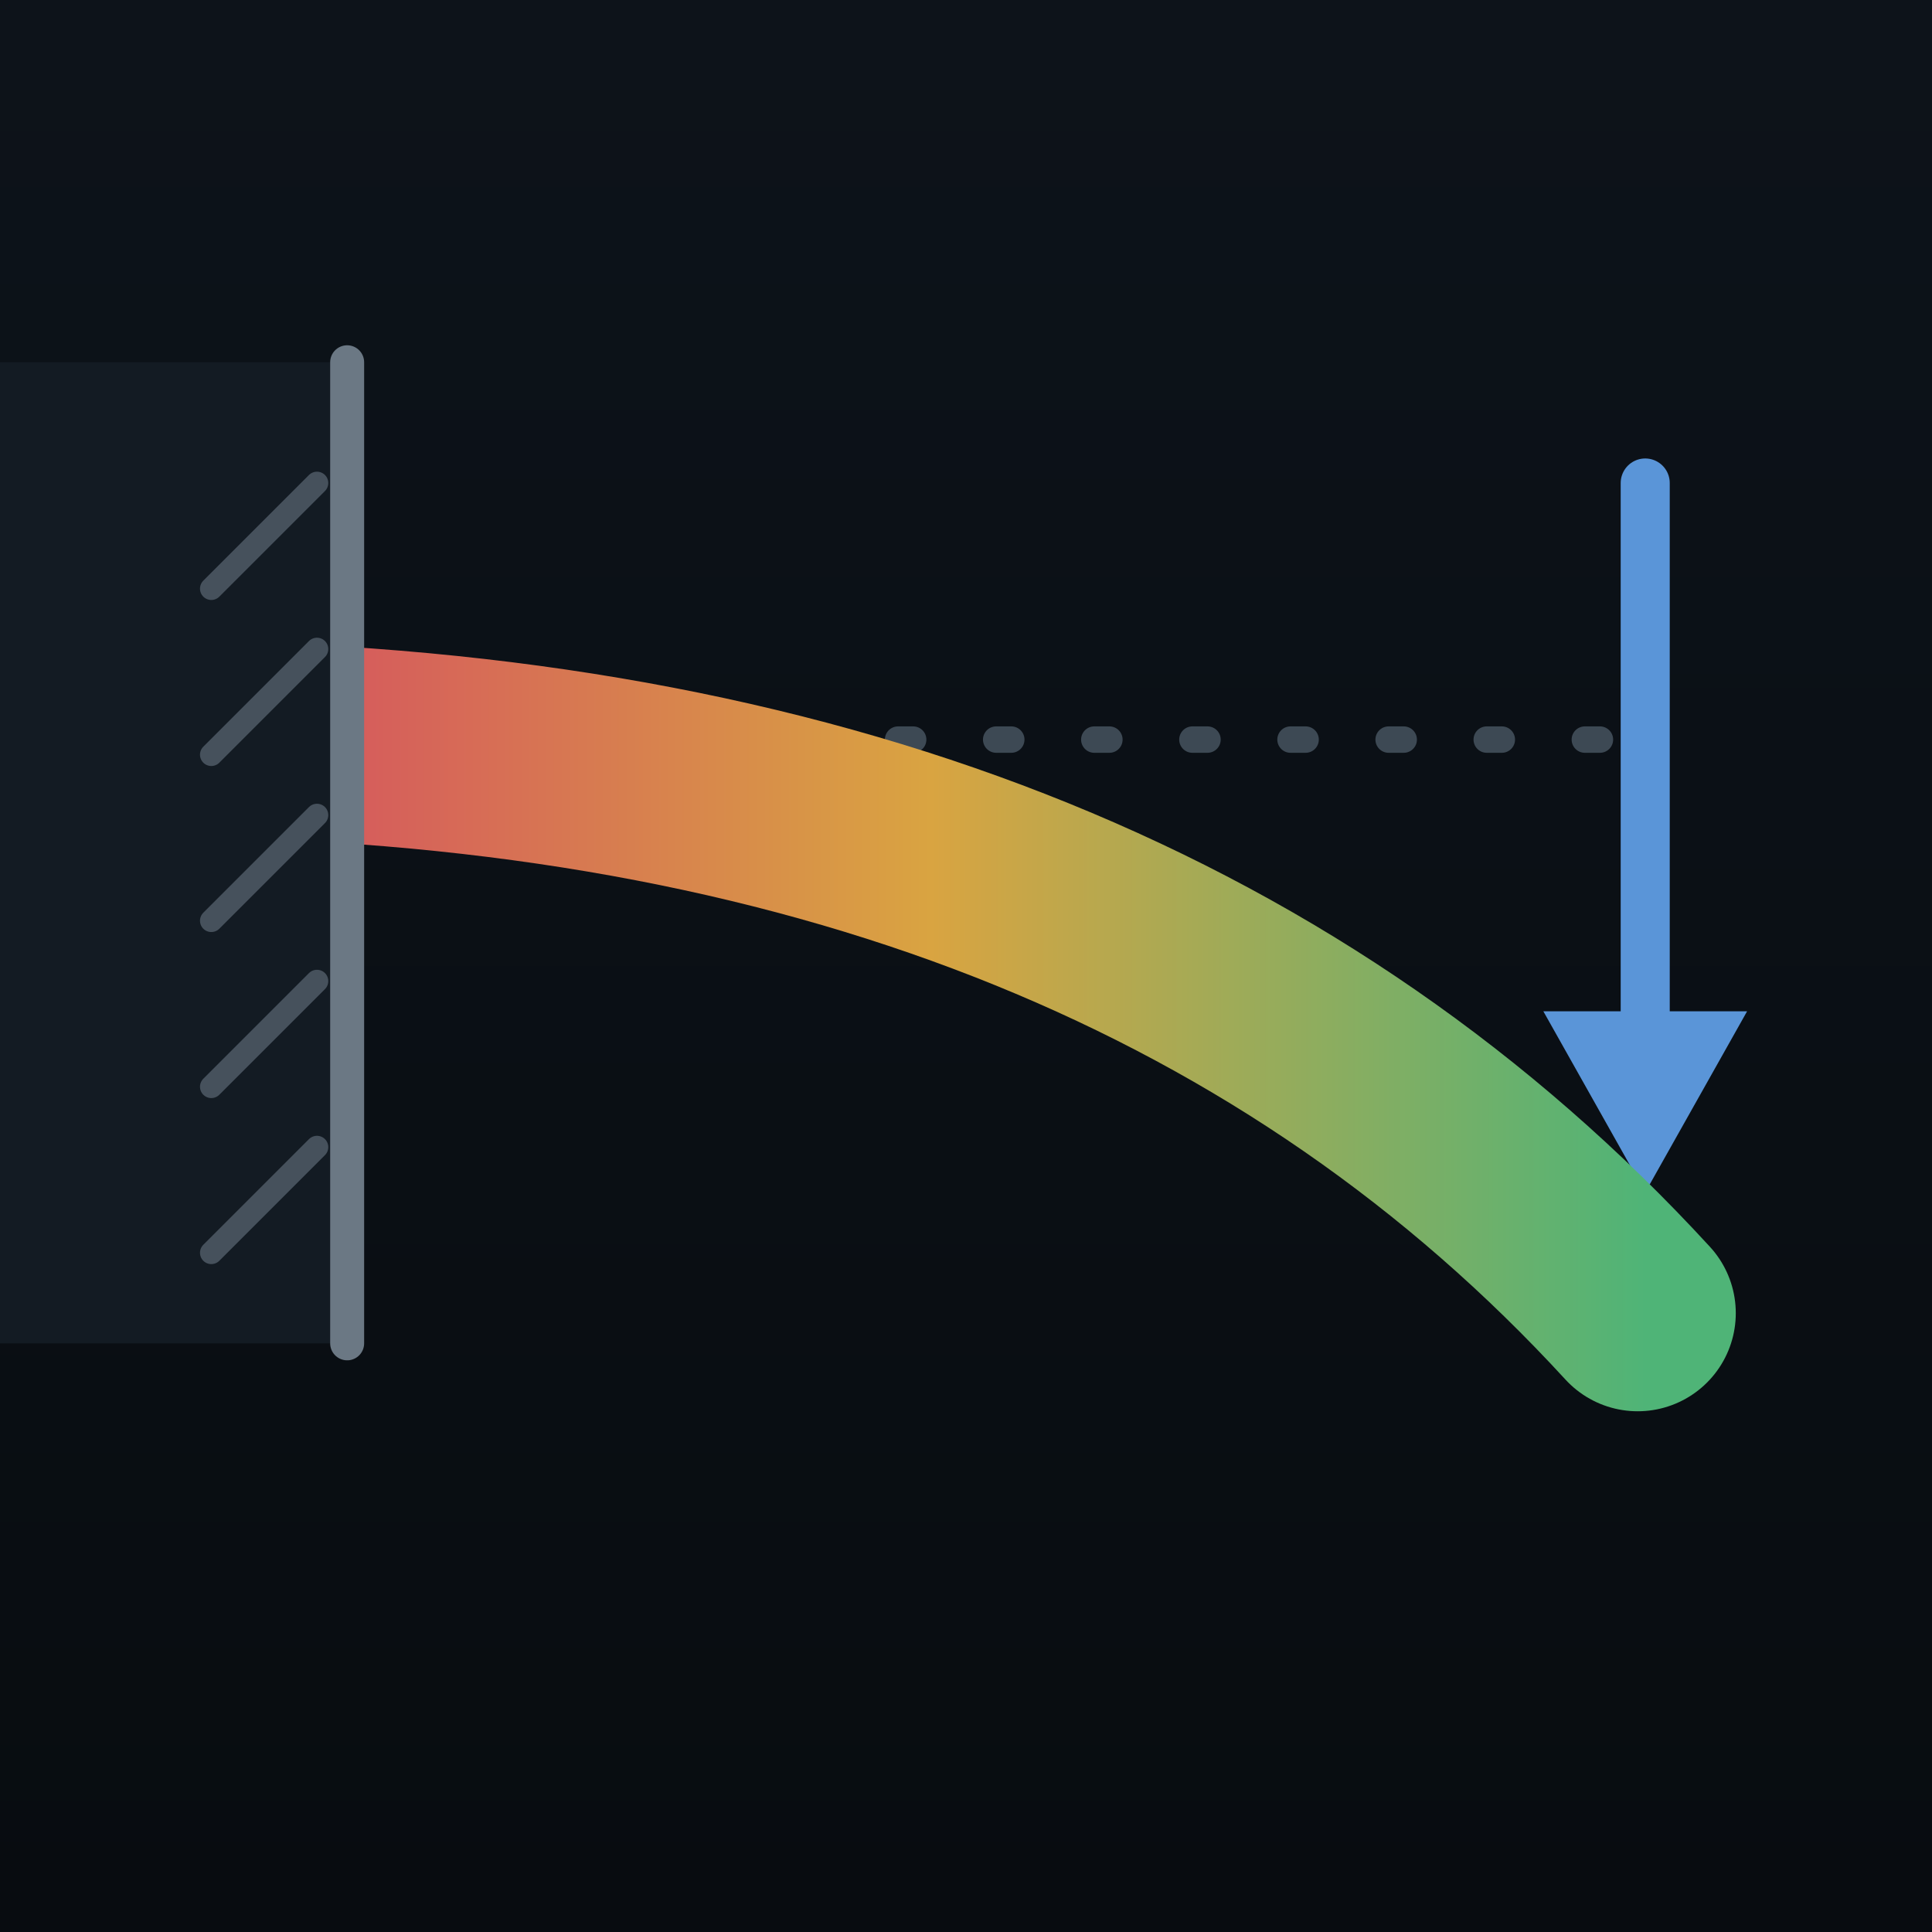
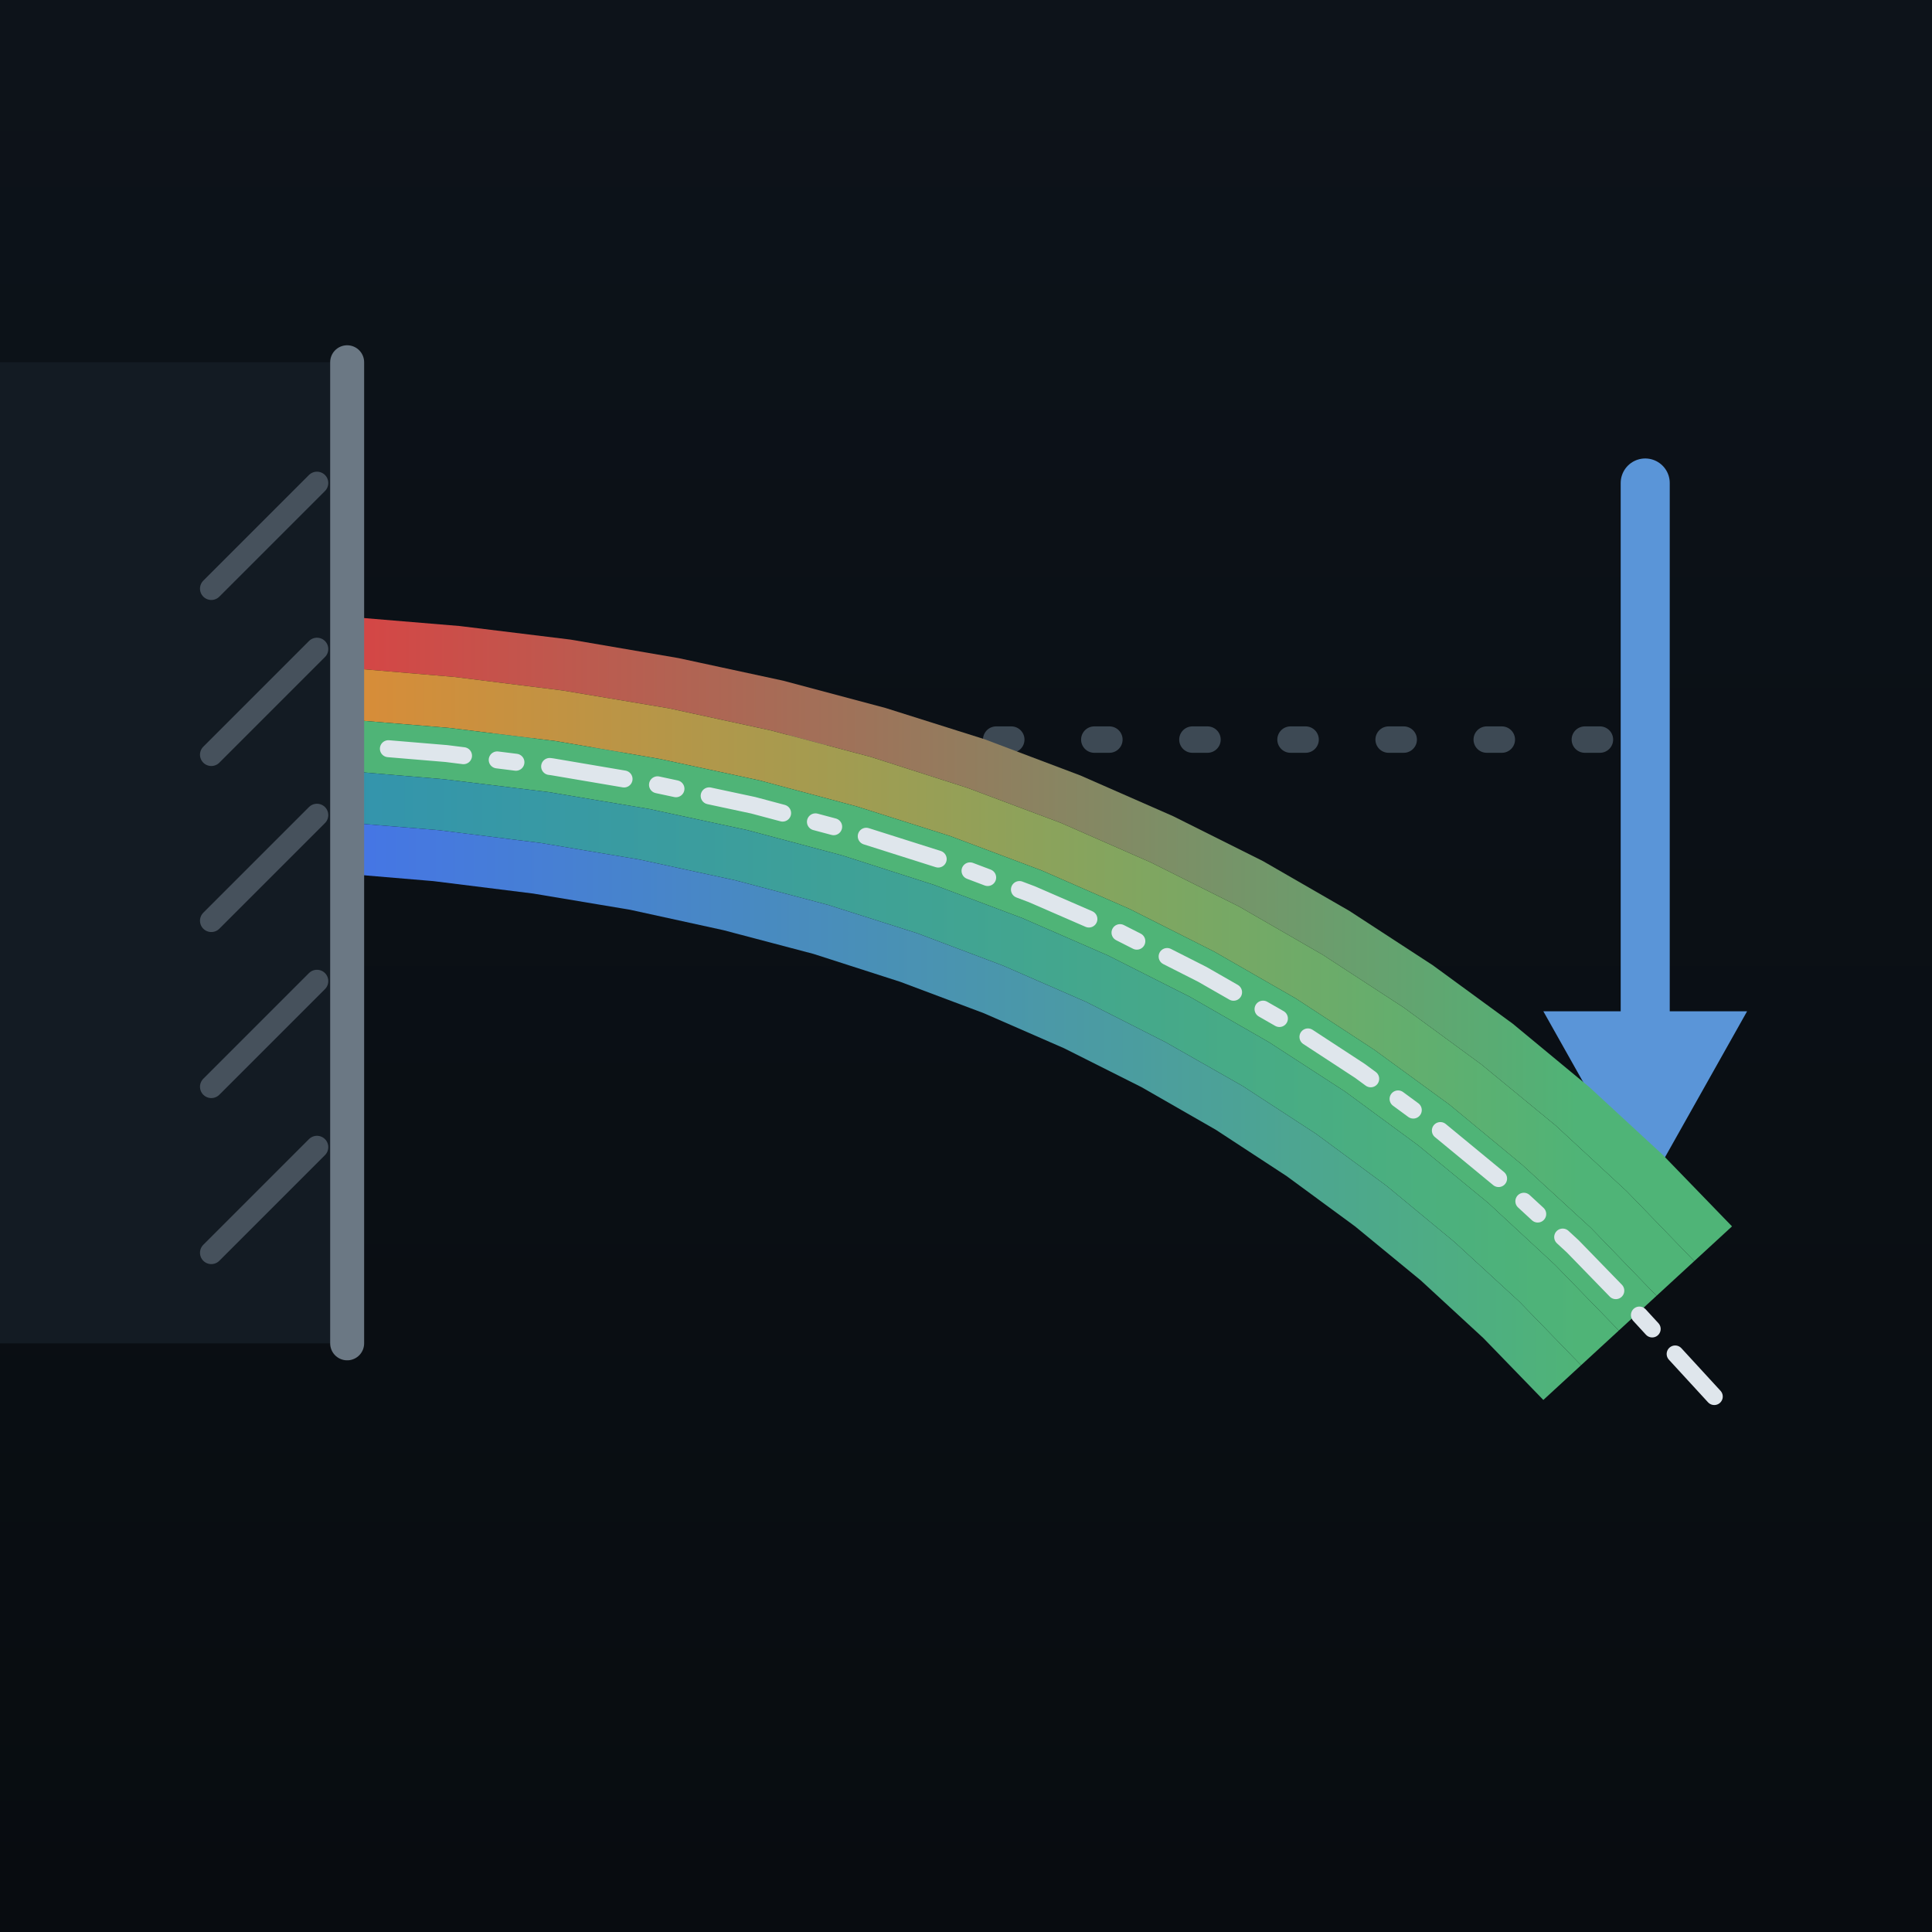
<svg xmlns="http://www.w3.org/2000/svg" viewBox="0 0 512 512">
  <defs>
    <linearGradient id="bg" x1="0" y1="0" x2="0" y2="1">
      <stop offset="0" stop-color="#0d131a" />
      <stop offset="1" stop-color="#080c10" />
    </linearGradient>
-     <linearGradient id="stress" x1="92" y1="0" x2="436" y2="0" gradientUnits="userSpaceOnUse">
-       <stop offset="0" stop-color="#d65c5c" />
-       <stop offset="0.45" stop-color="#d9a441" />
+     <linearGradient id="s-beamfield-0" x1="92" y1="0" x2="420" y2="0" gradientUnits="userSpaceOnUse">
+       <stop offset="0" stop-color="#d64545" />
+       <stop offset="1" stop-color="#4fb477" />
+     </linearGradient>
+     <linearGradient id="s-beamfield-1" x1="92" y1="0" x2="420" y2="0" gradientUnits="userSpaceOnUse">
+       <stop offset="0" stop-color="#d98c38" />
+       <stop offset="1" stop-color="#4fb477" />
+     </linearGradient>
+     <linearGradient id="s-beamfield-3" x1="92" y1="0" x2="420" y2="0" gradientUnits="userSpaceOnUse">
+       <stop offset="0" stop-color="#3394ad" />
+       <stop offset="1" stop-color="#4fb477" />
+     </linearGradient>
+     <linearGradient id="s-beamfield-4" x1="92" y1="0" x2="420" y2="0" gradientUnits="userSpaceOnUse">
+       <stop offset="0" stop-color="#4575e6" />
      <stop offset="1" stop-color="#4fb477" />
    </linearGradient>
  </defs>
  <rect width="512" height="512" fill="url(#bg)" />
  <path d="M108 196H436" stroke="#3d4954" stroke-width="7" stroke-dasharray="4 22" stroke-linecap="round" />
  <g stroke="#5a95d8" fill="#5a95d8">
    <path d="M436 128V268" stroke-width="13" stroke-linecap="round" />
    <path d="M436 316 409 268h54z" stroke="none" />
  </g>
-   <path d="M60 196 Q 300 202 434 348" fill="none" stroke="url(#stress)" stroke-width="52" stroke-linecap="round" />
+   <path d="M60.8 162 L91.7 163.4 L121.8 165.9 L151.2 169.5 L179.8 174.4 L207.6 180.4 L234.6 187.6 L260.9 195.9 L286.3 205.5 L310.9 216.3 L334.7 228.2 L357.6 241.4 L379.7 255.8 L400.9 271.3 L421.2 288.1 L440.6 306 L459 325 L449 334.2 L431.1 315.7 L412.3 298.3 L392.6 282.1 L372 267 L350.5 253 L328.3 240.2 L305.1 228.6 L281.2 218.1 L256.4 208.8 L230.8 200.6 L204.4 193.6 L177.2 187.7 L149.2 183 L120.4 179.4 L90.9 176.9 L60.5 175.6 Z" fill="url(#s-beamfield-0)" />
+   <path d="M60.5 175.6 L90.9 176.9 L120.4 179.4 L149.2 183 L177.2 187.7 L204.4 193.6 L230.8 200.6 L256.4 208.8 L281.2 218.1 L305.1 228.6 L328.3 240.2 L350.5 253 L372 267 L392.6 282.1 L412.3 298.3 L431.1 315.7 L449 334.2 L439 343.4 L421.6 325.4 L403.3 308.6 L384.2 292.8 L364.2 278.2 L343.4 264.6 L321.8 252.2 L299.4 240.9 L276.1 230.7 L251.9 221.6 L227 213.7 L201.2 206.8 L174.7 201.1 L147.3 196.4 L119 192.9 L90 190.5 L60.2 189.2 Z" fill="url(#s-beamfield-1)" />
+   <path d="M60.2 189.2 L90 190.5 L119 192.9 L147.3 196.4 L174.7 201.1 L201.2 206.8 L227 213.7 L251.9 221.6 L276.1 230.7 L299.4 240.9 L321.8 252.2 L343.4 264.6 L364.2 278.2 L384.2 292.8 L403.3 308.6 L421.6 325.4 L439 343.4 L429 352.6 L412.1 335.2 L394.4 318.8 L375.8 303.5 L356.5 289.3 L336.3 276.2 L315.4 264.2 L293.6 253.2 L270.9 243.3 L247.5 234.5 L223.2 226.7 L198.1 220 L172.1 214.4 L145.3 209.9 L117.6 206.5 L89.2 204.1 L59.8 202.8 Z" fill="#4fb477" />
+   <path d="M59.8 202.8 L89.2 204.1 L117.6 206.5 L145.3 209.9 L172.1 214.4 L198.1 220 L223.2 226.7 L247.5 234.5 L270.9 243.3 L293.6 253.2 L315.4 264.2 L336.3 276.2 L356.5 289.3 L375.8 303.5 L394.4 318.8 L412.1 335.2 L429 352.6 L419 361.8 L402.6 344.9 L385.4 329.1 L367.5 314.3 L348.8 300.5 L329.3 287.8 L308.9 276.2 L287.8 265.5 L265.8 255.9 L243 247.3 L219.4 239.8 L194.9 233.3 L169.5 227.8 L143.3 223.4 L116.2 220 L88.3 217.7 L59.5 216.4 Z" fill="url(#s-beamfield-3)" />
+   <path d="M59.5 216.4 L88.3 217.7 L116.2 220 L143.3 223.4 L169.5 227.8 L194.9 233.3 L219.4 239.8 L243 247.3 L265.8 255.9 L287.8 265.5 L308.9 276.2 L329.3 287.8 L348.8 300.5 L367.5 314.3 L385.4 329.1 L402.6 344.9 L419 361.8 L409 371 L393.1 354.6 L376.5 339.3 L359.1 325 L341 311.7 L322.2 299.4 L302.5 288.1 L282 277.8 L260.7 268.5 L238.6 260.2 L215.6 252.8 L191.7 246.5 L167 241.1 L141.3 236.8 L114.8 233.5 L87.4 231.2 L59.2 230 Z" fill="url(#s-beamfield-4)" />
+   <path d="M60 196 L89.6 197.3 L118.3 199.7 L146.3 203.2 L173.4 207.8 L199.6 213.4 L225.1 220.2 L249.7 228 L273.5 237 L296.5 247 L318.6 258.2 L339.9 270.4 L360.4 283.8 L380 298.2 L398.8 313.7 L416.8 330.3 L434 348 L454.3 370.1" fill="none" stroke="#dfe6ec" stroke-width="4.5" stroke-dasharray="20 9 5 9" stroke-linecap="round" />
  <rect x="0" y="96" width="92" height="260" fill="#131b23" />
  <g stroke="#46515c" stroke-width="6" stroke-linecap="round">
    <path d="M84 128 56 156M84 172 56 200M84 216 56 244M84 260 56 288M84 304 56 332" />
  </g>
  <path d="M92 96V356" stroke="#6b7884" stroke-width="9" stroke-linecap="round" />
</svg>
